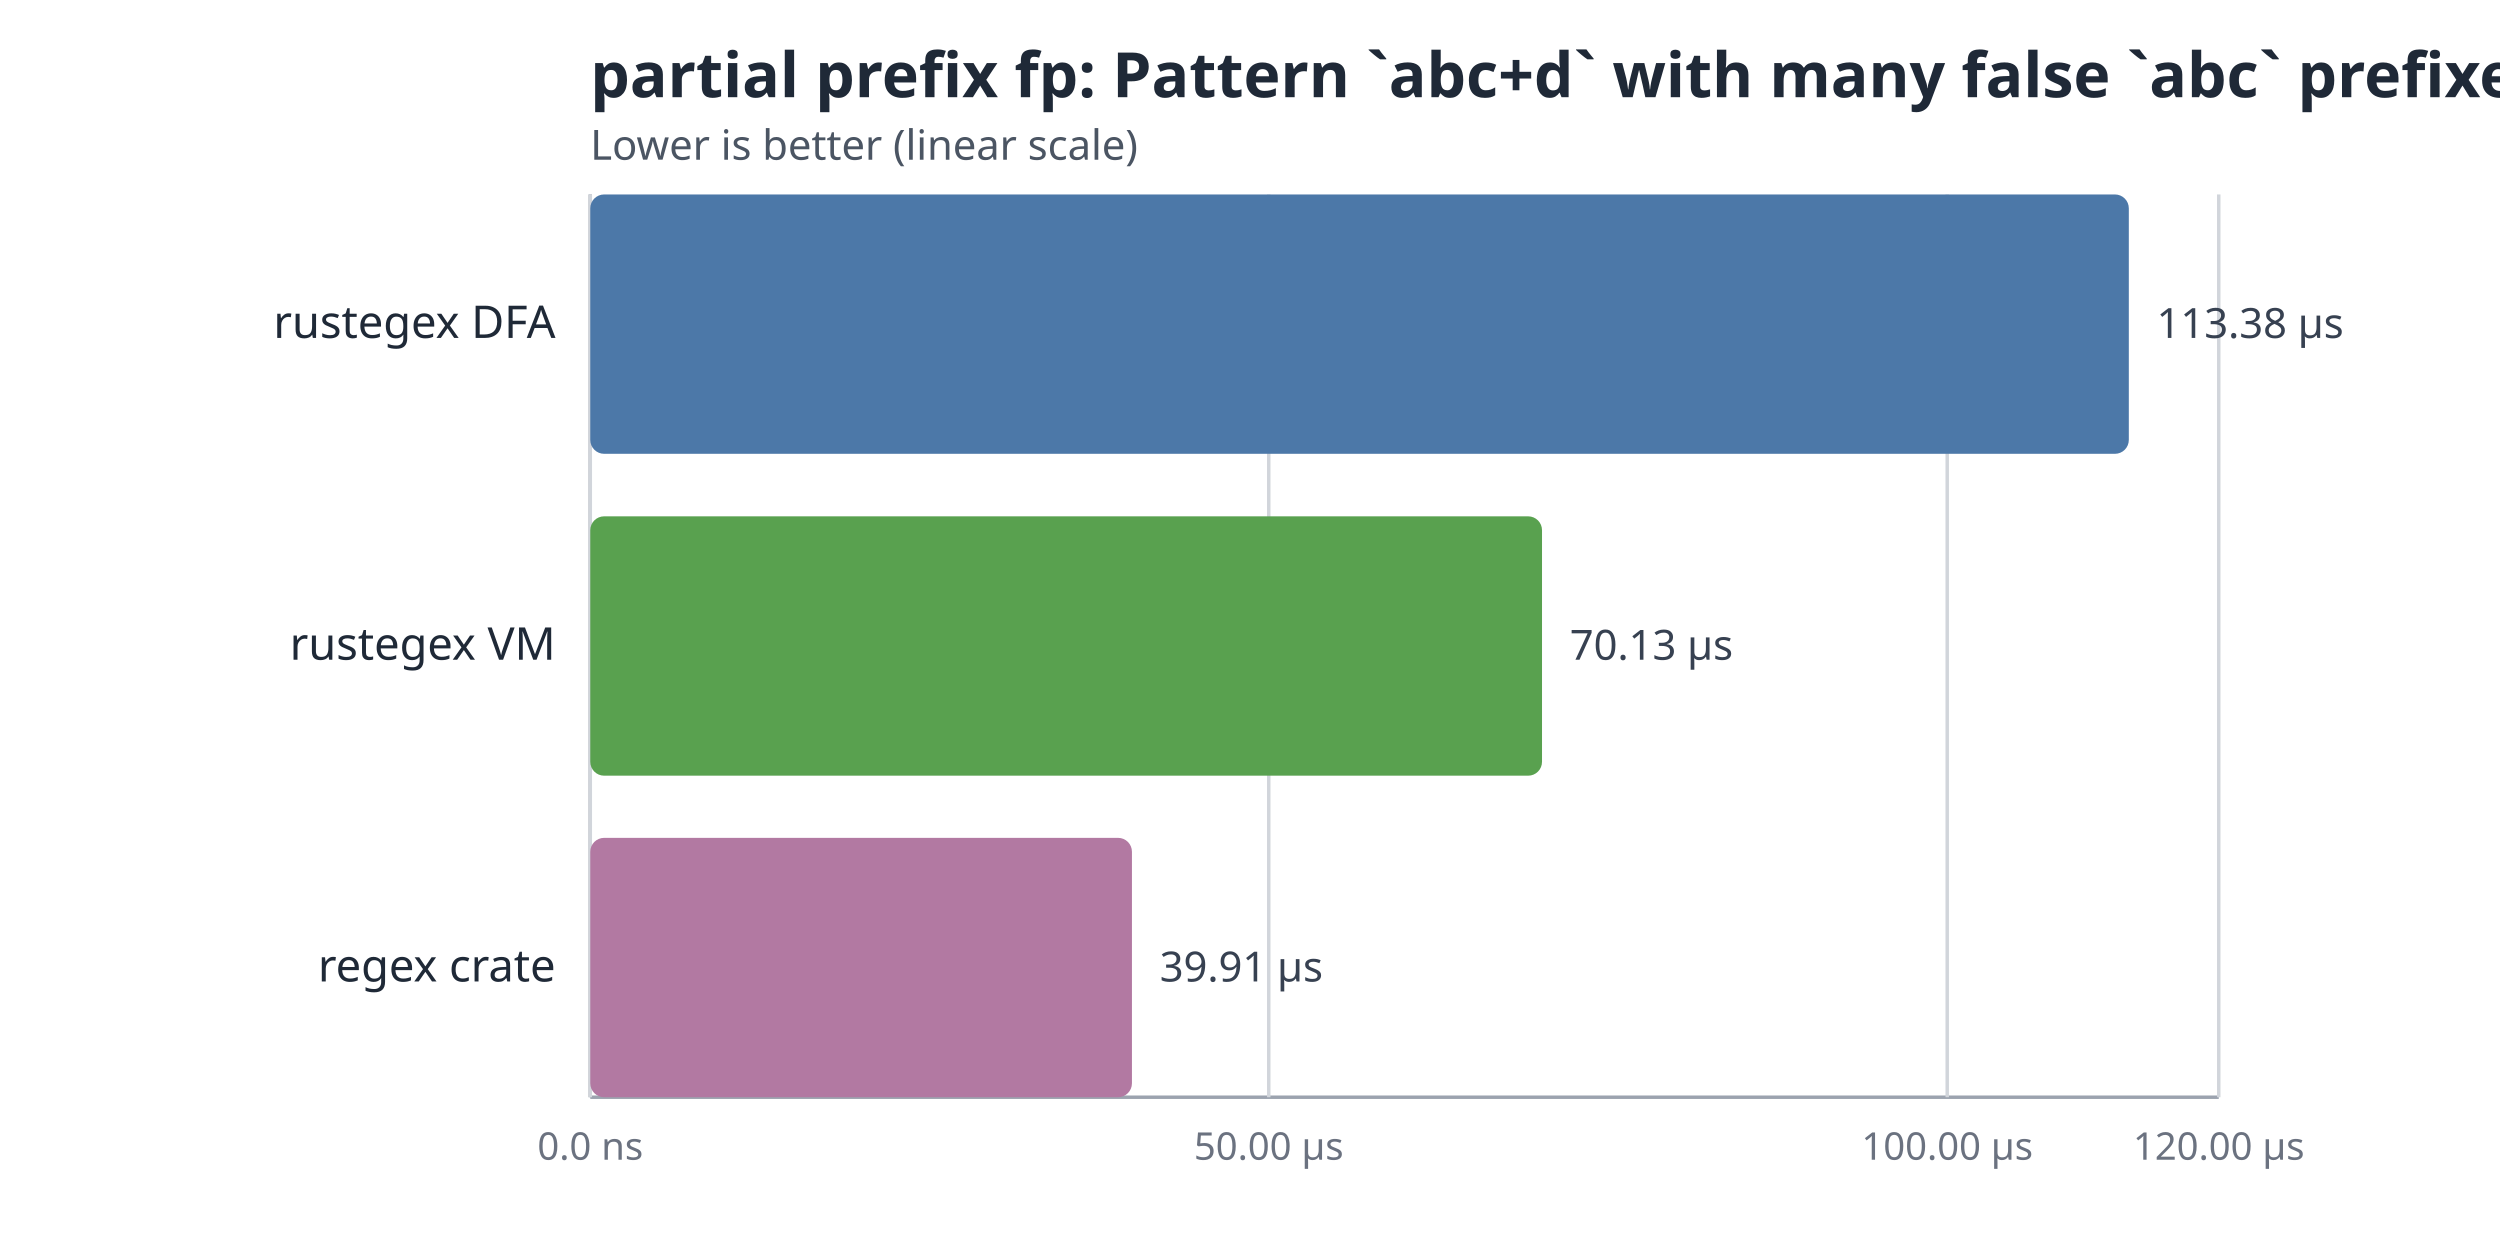
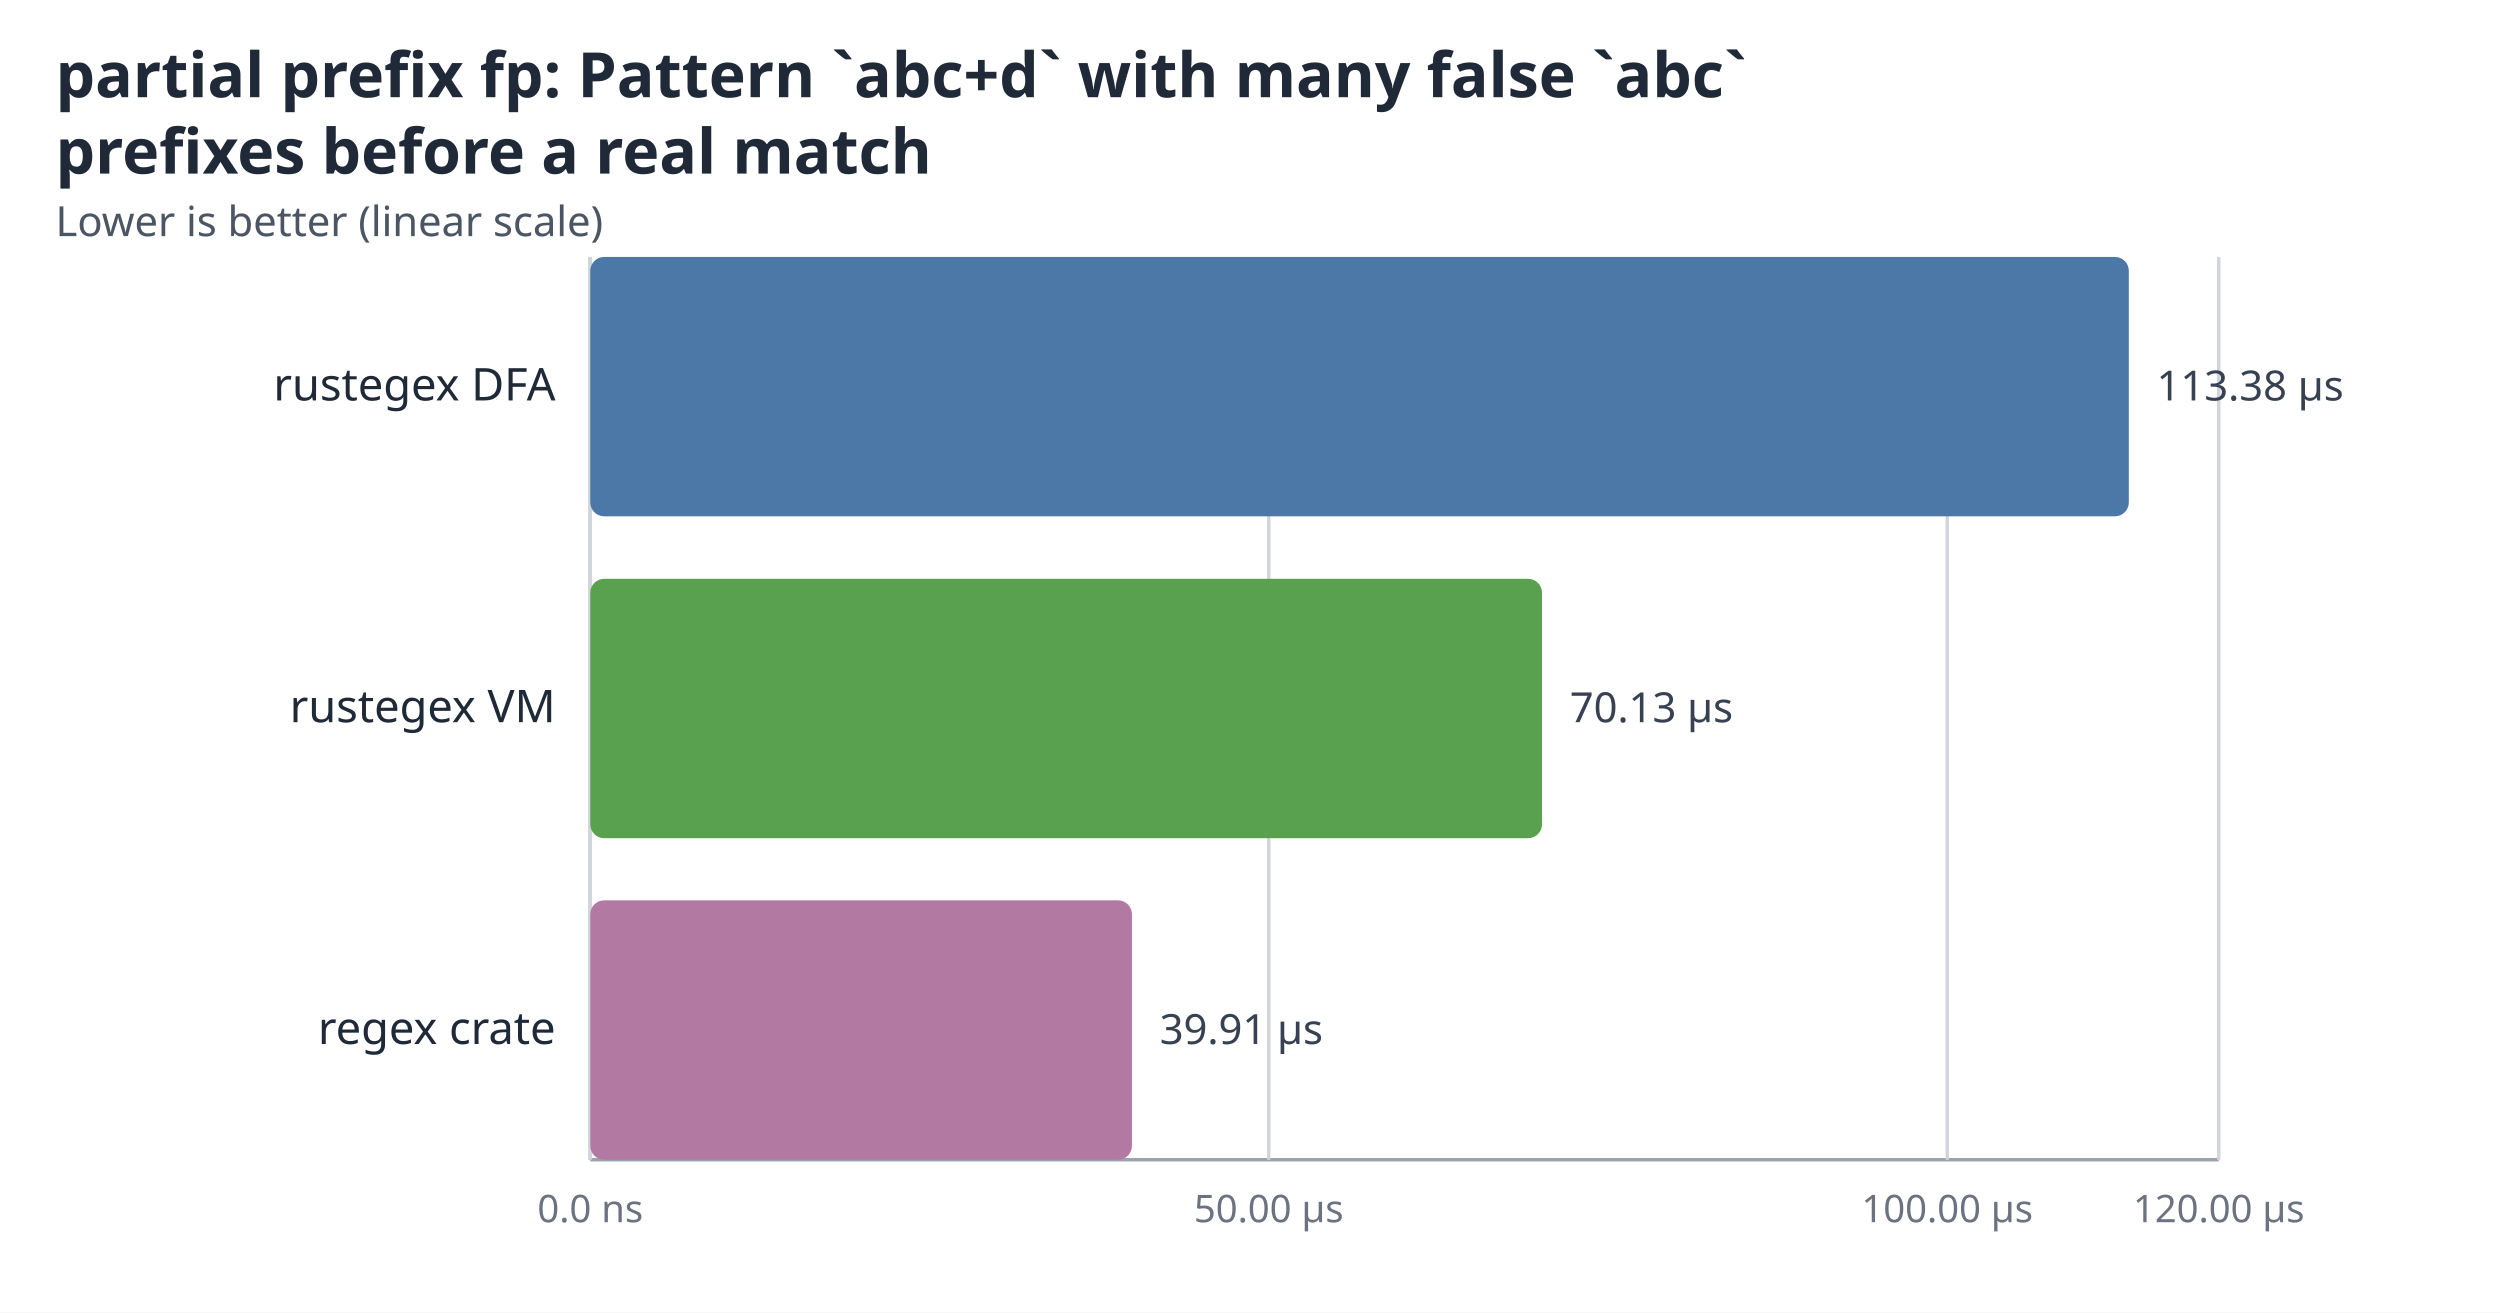
- <svg xmlns="http://www.w3.org/2000/svg" width="720" height="360" viewBox="0 0 720 360">
+ <svg xmlns="http://www.w3.org/2000/svg" width="720" height="378" viewBox="0 0 720 378">
  <rect width="100%" height="100%" fill="#ffffff" />
  <style>text { font-family: ui-sans-serif, system-ui, sans-serif; fill: #1f2937; }.title { font-size: 18px; font-weight: 700; }.subtitle { font-size: 12px; fill: #4b5563; }.label { font-size: 13px; }.value { font-size: 12px; fill: #374151; }.axis { stroke: #9ca3af; stroke-width: 1; }.tick { stroke: #d1d5db; stroke-width: 1; }.tick-label { font-size: 11px; fill: #6b7280; }</style>
-   <text class="title" x="170" y="28">partial prefix fp: Pattern `abc+d` with many false `abc` prefixes before a real match</text>
-   <text class="subtitle" x="170" y="46">Lower is better (linear scale)</text>
-   <line class="axis" x1="170" y1="316" x2="639" y2="316" />
-   <line class="axis" x1="170" y1="56" x2="170" y2="316" />
-   <line class="tick" x1="170.0" y1="56" x2="170.0" y2="316" />
-   <text class="tick-label" x="170.0" y="334" text-anchor="middle">0.0 ns</text>
-   <line class="tick" x1="365.4" y1="56" x2="365.4" y2="316" />
-   <text class="tick-label" x="365.4" y="334" text-anchor="middle">50.00 µs</text>
-   <line class="tick" x1="560.8" y1="56" x2="560.8" y2="316" />
-   <text class="tick-label" x="560.8" y="334" text-anchor="middle">100.00 µs</text>
-   <line class="tick" x1="639.0" y1="56" x2="639.0" y2="316" />
-   <text class="tick-label" x="639.0" y="334" text-anchor="middle">120.00 µs</text>
-   <rect x="170.0" y="56.0" width="443.1" height="74.7" fill="#4c78a8" rx="4" />
-   <text class="label" x="160" y="97.333" text-anchor="end">rustegex DFA</text>
-   <text class="value" x="621.1" y="97.333">113.38 µs</text>
-   <rect x="170.0" y="148.7" width="274.1" height="74.7" fill="#59a14f" rx="4" />
-   <text class="label" x="160" y="190" text-anchor="end">rustegex VM</text>
-   <text class="value" x="452.1" y="190">70.13 µs</text>
-   <rect x="170.0" y="241.3" width="156.0" height="74.7" fill="#b279a2" rx="4" />
-   <text class="label" x="160" y="282.667" text-anchor="end">regex crate</text>
-   <text class="value" x="334.0" y="282.667">39.91 µs</text>
+   <text class="title" x="16" y="28">partial prefix fp: Pattern `abc+d` with many false `abc`</text>
+   <text class="title" x="16" y="50">prefixes before a real match</text>
+   <text class="subtitle" x="16" y="68">Lower is better (linear scale)</text>
+   <line class="axis" x1="170" y1="334" x2="639" y2="334" />
+   <line class="axis" x1="170" y1="74" x2="170" y2="334" />
+   <line class="tick" x1="170.0" y1="74" x2="170.0" y2="334" />
+   <text class="tick-label" x="170.0" y="352" text-anchor="middle">0.0 ns</text>
+   <line class="tick" x1="365.4" y1="74" x2="365.4" y2="334" />
+   <text class="tick-label" x="365.4" y="352" text-anchor="middle">50.00 µs</text>
+   <line class="tick" x1="560.8" y1="74" x2="560.8" y2="334" />
+   <text class="tick-label" x="560.8" y="352" text-anchor="middle">100.00 µs</text>
+   <line class="tick" x1="639.0" y1="74" x2="639.0" y2="334" />
+   <text class="tick-label" x="639.0" y="352" text-anchor="middle">120.00 µs</text>
+   <rect x="170.0" y="74.0" width="443.1" height="74.7" fill="#4c78a8" rx="4" />
+   <text class="label" x="160" y="115.333" text-anchor="end">rustegex DFA</text>
+   <text class="value" x="621.1" y="115.333">113.38 µs</text>
+   <rect x="170.0" y="166.7" width="274.1" height="74.7" fill="#59a14f" rx="4" />
+   <text class="label" x="160" y="208" text-anchor="end">rustegex VM</text>
+   <text class="value" x="452.1" y="208">70.13 µs</text>
+   <rect x="170.0" y="259.3" width="156.0" height="74.7" fill="#b279a2" rx="4" />
+   <text class="label" x="160" y="300.667" text-anchor="end">regex crate</text>
+   <text class="value" x="334.0" y="300.667">39.91 µs</text>
</svg>
